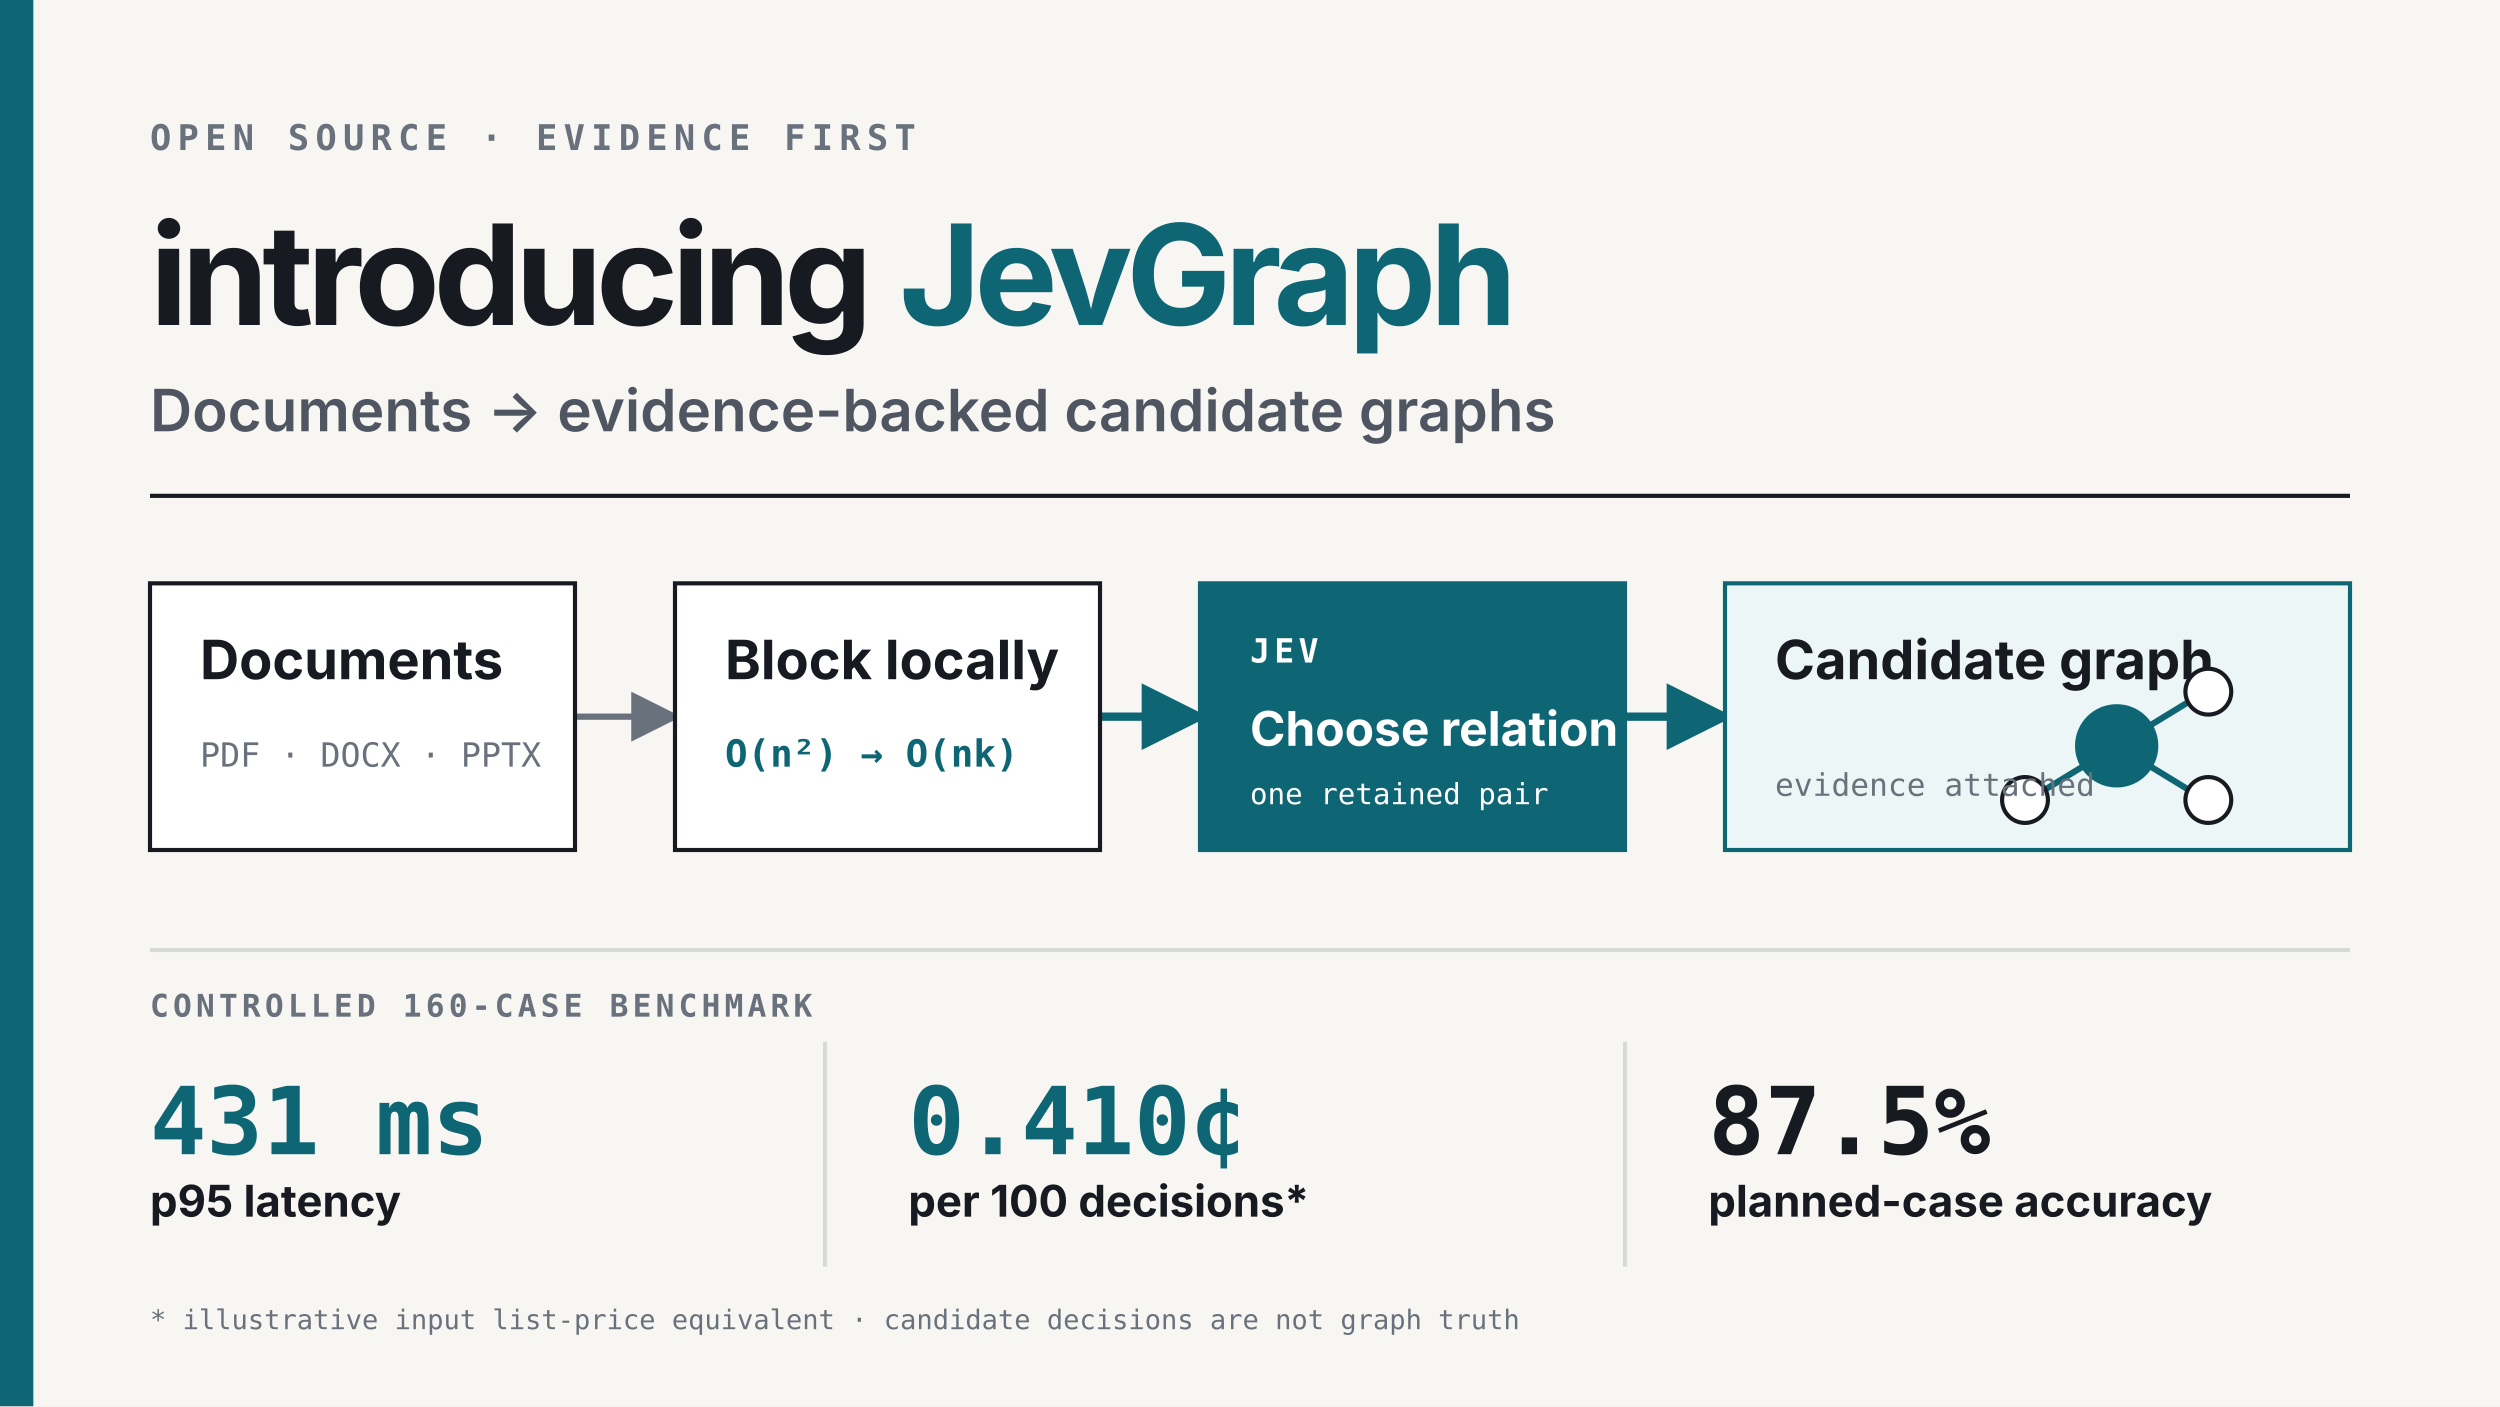
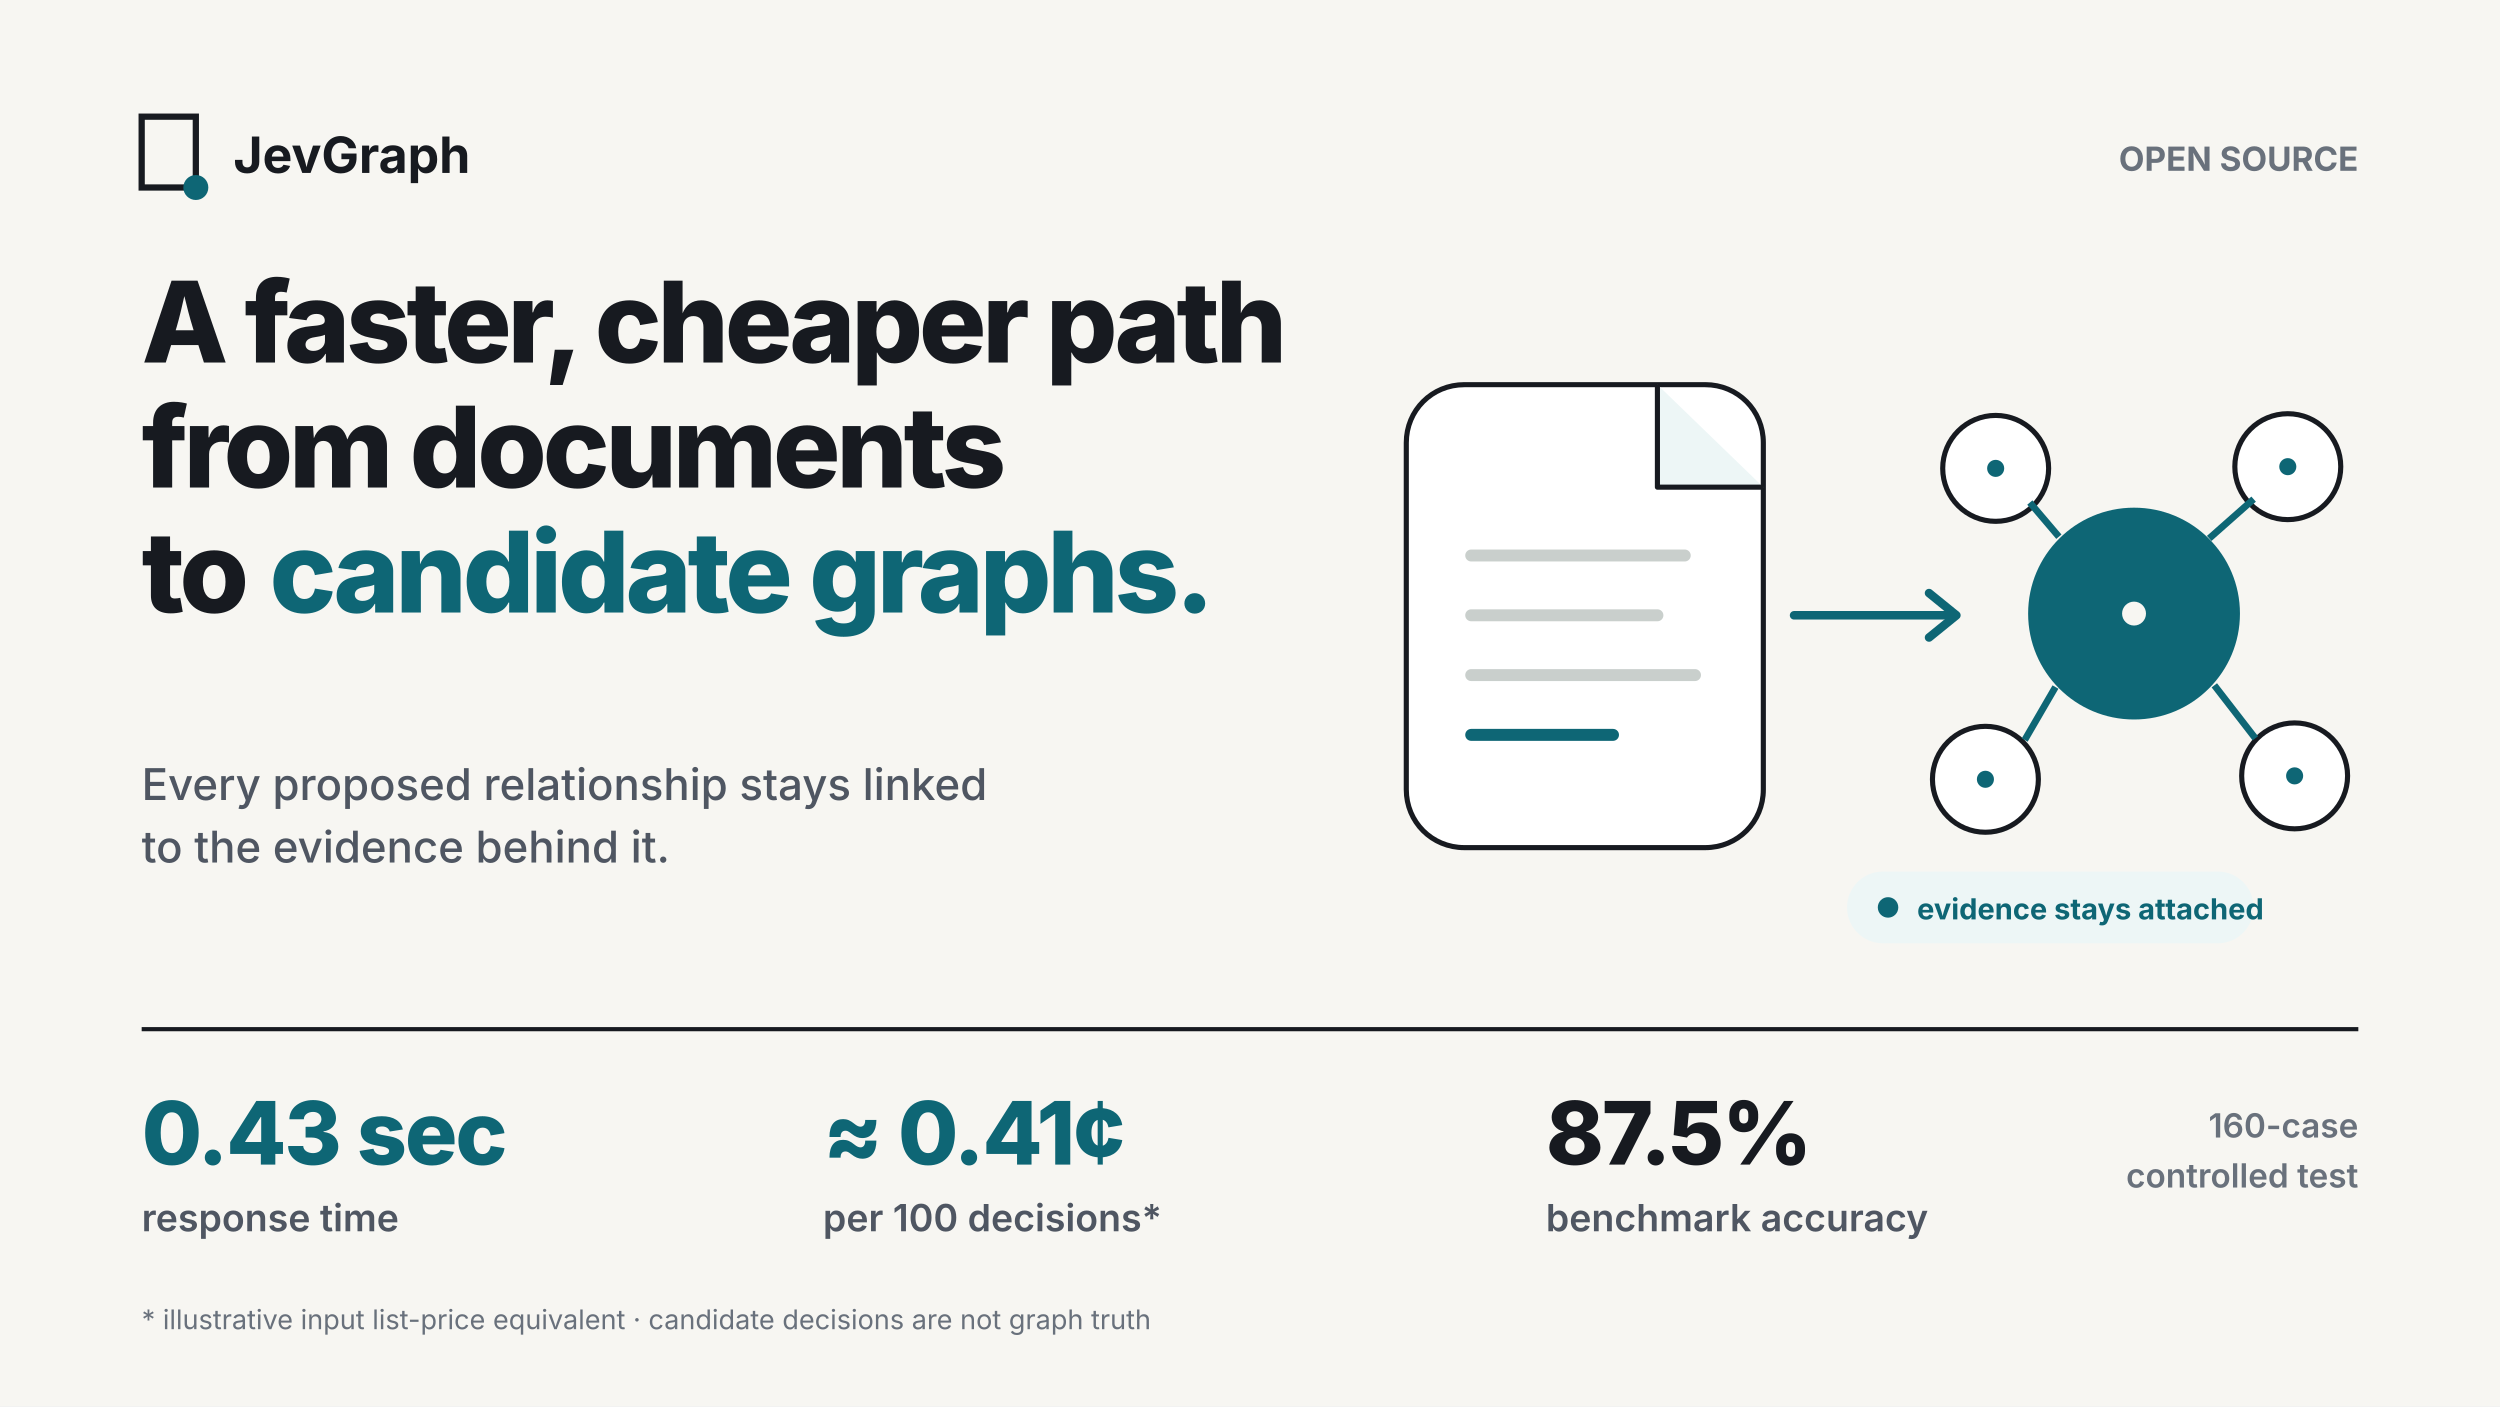
- <svg xmlns="http://www.w3.org/2000/svg" width="1200" height="675" viewBox="0 0 1200 675" role="img" aria-labelledby="x-launch-title x-launch-desc">
-   <defs>
-     <marker id="x-launch-arrow" markerWidth="8" markerHeight="8" refX="7" refY="4" orient="auto">
-       <path d="M0 0L8 4L0 8Z" fill="#69717c" />
-     </marker>
-     <marker id="x-launch-arrow-accent" markerWidth="8" markerHeight="8" refX="7" refY="4" orient="auto">
-       <path d="M0 0L8 4L0 8Z" fill="#0e6675" />
-     </marker>
-   </defs>
+ <svg xmlns="http://www.w3.org/2000/svg" width="1200" height="675" viewBox="0 0 1200 675" role="img" aria-labelledby="x-hero-title x-hero-desc">
  <rect width="1200" height="675" fill="#f7f6f2" />
-   <rect x="0" y="0" width="16" height="675" fill="#0e6675" />
-   <text x="72" y="72" fill="#69717c" font-family="ui-monospace, SFMono-Regular, Menlo, monospace" font-size="17" font-weight="700" letter-spacing="3">OPEN SOURCE · EVIDENCE FIRST</text>
-   <text x="72" y="156" fill="#171a20" font-family="ui-sans-serif, -apple-system, BlinkMacSystemFont, Segoe UI, sans-serif" font-size="67" font-weight="750" letter-spacing="-3">introducing <tspan fill="#0e6675">JevGraph</tspan>
-   </text>
-   <text x="72" y="207" fill="#4f5662" font-family="ui-sans-serif, -apple-system, BlinkMacSystemFont, Segoe UI, sans-serif" font-size="28" font-weight="600">Documents → evidence-backed candidate graphs</text>
-   <line x1="72" y1="238" x2="1128" y2="238" stroke="#171a20" stroke-width="2" />
-   <path d="M276 344H324" fill="none" stroke="#69717c" stroke-width="3" marker-end="url(#x-launch-arrow)" />
-   <path d="M528 344H576" fill="none" stroke="#0e6675" stroke-width="4" marker-end="url(#x-launch-arrow-accent)" />
-   <path d="M780 344H828" fill="none" stroke="#0e6675" stroke-width="4" marker-end="url(#x-launch-arrow-accent)" />
-   <rect x="72" y="280" width="204" height="128" fill="#ffffff" stroke="#171a20" stroke-width="2" />
-   <text x="96" y="326" fill="#171a20" font-family="ui-sans-serif, -apple-system, BlinkMacSystemFont, Segoe UI, sans-serif" font-size="26" font-weight="700">Documents</text>
-   <text x="96" y="368" fill="#69717c" font-family="ui-monospace, SFMono-Regular, Menlo, monospace" font-size="16">PDF · DOCX · PPTX</text>
-   <rect x="324" y="280" width="204" height="128" fill="#ffffff" stroke="#171a20" stroke-width="2" />
-   <text x="348" y="326" fill="#171a20" font-family="ui-sans-serif, -apple-system, BlinkMacSystemFont, Segoe UI, sans-serif" font-size="26" font-weight="700">Block locally</text>
-   <text x="348" y="368" fill="#0e6675" font-family="ui-monospace, SFMono-Regular, Menlo, monospace" font-size="18" font-weight="700">O(n²) → O(nk)</text>
-   <rect x="576" y="280" width="204" height="128" fill="#0e6675" stroke="#0e6675" stroke-width="2" />
-   <text x="600" y="318" fill="#ffffff" font-family="ui-monospace, SFMono-Regular, Menlo, monospace" font-size="16" font-weight="700" letter-spacing="2">JEV</text>
-   <text x="600" y="358" fill="#ffffff" font-family="ui-sans-serif, -apple-system, BlinkMacSystemFont, Segoe UI, sans-serif" font-size="23" font-weight="700">Choose relation</text>
-   <text x="600" y="386" fill="#ffffff" font-family="ui-monospace, SFMono-Regular, Menlo, monospace" font-size="14">one retained pair</text>
-   <rect x="828" y="280" width="300" height="128" fill="#edf6f6" stroke="#0e6675" stroke-width="2" />
-   <text x="852" y="326" fill="#171a20" font-family="ui-sans-serif, -apple-system, BlinkMacSystemFont, Segoe UI, sans-serif" font-size="26" font-weight="700">Candidate graph</text>
-   <line x1="1016" y1="358" x2="1052" y2="336" stroke="#0e6675" stroke-width="3" />
-   <line x1="1016" y1="358" x2="1052" y2="380" stroke="#0e6675" stroke-width="3" />
-   <line x1="1016" y1="358" x2="980" y2="380" stroke="#0e6675" stroke-width="3" />
-   <circle cx="1016" cy="358" r="20" fill="#0e6675" />
-   <circle cx="1060" cy="332" r="11" fill="#ffffff" stroke="#171a20" stroke-width="2" />
-   <circle cx="1060" cy="384" r="11" fill="#ffffff" stroke="#171a20" stroke-width="2" />
-   <circle cx="972" cy="384" r="11" fill="#ffffff" stroke="#171a20" stroke-width="2" />
-   <text x="852" y="382" fill="#69717c" font-family="ui-monospace, SFMono-Regular, Menlo, monospace" font-size="15">evidence attached</text>
-   <line x1="72" y1="456" x2="1128" y2="456" stroke="#d6dbd8" stroke-width="2" />
-   <text x="72" y="488" fill="#69717c" font-family="ui-monospace, SFMono-Regular, Menlo, monospace" font-size="15" font-weight="700" letter-spacing="2">CONTROLLED 160-CASE BENCHMARK</text>
-   <text x="72" y="554" fill="#0e6675" font-family="ui-monospace, SFMono-Regular, Menlo, monospace" font-size="45" font-weight="750">431 ms</text>
-   <text x="72" y="584" fill="#171a20" font-family="ui-sans-serif, -apple-system, BlinkMacSystemFont, Segoe UI, sans-serif" font-size="21" font-weight="700">p95 latency</text>
-   <line x1="396" y1="500" x2="396" y2="608" stroke="#d6dbd8" stroke-width="2" />
-   <text x="436" y="554" fill="#0e6675" font-family="ui-monospace, SFMono-Regular, Menlo, monospace" font-size="45" font-weight="750">0.410¢</text>
-   <text x="436" y="584" fill="#171a20" font-family="ui-sans-serif, -apple-system, BlinkMacSystemFont, Segoe UI, sans-serif" font-size="21" font-weight="700">per 100 decisions*</text>
-   <line x1="780" y1="500" x2="780" y2="608" stroke="#d6dbd8" stroke-width="2" />
-   <text x="820" y="554" fill="#171a20" font-family="ui-monospace, SFMono-Regular, Menlo, monospace" font-size="45" font-weight="750">87.5%</text>
-   <text x="820" y="584" fill="#171a20" font-family="ui-sans-serif, -apple-system, BlinkMacSystemFont, Segoe UI, sans-serif" font-size="21" font-weight="700">planned-case accuracy</text>
-   <text x="72" y="638" fill="#69717c" font-family="ui-monospace, SFMono-Regular, Menlo, monospace" font-size="13">* illustrative input list-price equivalent · candidate decisions are not graph truth</text>
+   <g transform="translate(68 56)">
+     <rect x="0" y="0" width="26" height="34" fill="none" stroke="#171a20" stroke-width="3" />
+     <circle cx="26" cy="34" r="6" fill="#0e6675" />
+     <text x="44" y="27" fill="#171a20" font-family="ui-sans-serif, -apple-system, BlinkMacSystemFont, Segoe UI, sans-serif" font-size="24" font-weight="750">JevGraph</text>
+   </g>
+   <text x="1132" y="82" text-anchor="end" fill="#69717c" font-family="ui-sans-serif, -apple-system, BlinkMacSystemFont, Segoe UI, sans-serif" font-size="16" font-weight="650">OPEN SOURCE</text>
+   <g fill="#171a20" font-family="ui-sans-serif, -apple-system, BlinkMacSystemFont, Segoe UI, sans-serif" font-size="54" font-weight="780" letter-spacing="-2">
+     <text x="68" y="174">A faster, cheaper path</text>
+     <text x="68" y="234">from documents</text>
+     <text x="68" y="294">to <tspan fill="#0e6675">candidate graphs.</tspan>
+     </text>
+   </g>
+   <g fill="#4f5662" font-family="ui-sans-serif, -apple-system, BlinkMacSystemFont, Segoe UI, sans-serif" font-size="21" font-weight="500">
+     <text x="68" y="384">Every proposed relationship stays linked</text>
+     <text x="68" y="414">to the evidence behind it.</text>
+   </g>
+   <g transform="translate(666 142) scale(0.82)">
+     <path d="M45 52H186C205 52 220 67 220 86V289C220 308 205 323 186 323H45C26 323 11 308 11 289V86C11 67 26 52 45 52Z" fill="#ffffff" stroke="#171a20" stroke-width="3" />
+     <path d="M158 52V112H220" fill="#edf6f6" stroke="#171a20" stroke-width="3" stroke-linejoin="round" />
+     <line x1="49" y1="152" x2="174" y2="152" stroke="#c9cfcc" stroke-width="7" stroke-linecap="round" />
+     <line x1="49" y1="187" x2="158" y2="187" stroke="#c9cfcc" stroke-width="7" stroke-linecap="round" />
+     <line x1="49" y1="222" x2="180" y2="222" stroke="#c9cfcc" stroke-width="7" stroke-linecap="round" />
+     <line x1="49" y1="257" x2="132" y2="257" stroke="#0e6675" stroke-width="7" stroke-linecap="round" />
+     <path d="M238 187C280 187 291 187 329 187" fill="none" stroke="#0e6675" stroke-width="5" stroke-linecap="round" />
+     <path d="M317 174L333 187L317 200" fill="none" stroke="#0e6675" stroke-width="5" stroke-linecap="round" stroke-linejoin="round" />
+     <circle cx="437" cy="186" r="62" fill="#0e6675" />
+     <circle cx="356" cy="101" r="31" fill="#ffffff" stroke="#171a20" stroke-width="3" />
+     <circle cx="527" cy="100" r="31" fill="#ffffff" stroke="#171a20" stroke-width="3" />
+     <circle cx="350" cy="283" r="31" fill="#ffffff" stroke="#171a20" stroke-width="3" />
+     <circle cx="531" cy="281" r="31" fill="#ffffff" stroke="#171a20" stroke-width="3" />
+     <line x1="393" y1="141" x2="376" y2="121" stroke="#0e6675" stroke-width="4" />
+     <line x1="481" y1="142" x2="507" y2="119" stroke="#0e6675" stroke-width="4" />
+     <line x1="391" y1="229" x2="373" y2="260" stroke="#0e6675" stroke-width="4" />
+     <line x1="484" y1="228" x2="508" y2="259" stroke="#0e6675" stroke-width="4" />
+     <circle cx="437" cy="186" r="7" fill="#f7f6f2" />
+     <circle cx="356" cy="101" r="5" fill="#0e6675" />
+     <circle cx="527" cy="100" r="5" fill="#0e6675" />
+     <circle cx="350" cy="283" r="5" fill="#0e6675" />
+     <circle cx="531" cy="281" r="5" fill="#0e6675" />
+     <rect x="269" y="337" width="238" height="42" rx="21" fill="#edf6f6" />
+     <circle cx="293" cy="358" r="6" fill="#0e6675" />
+     <text x="310" y="365" fill="#0e6675" font-family="ui-sans-serif, -apple-system, BlinkMacSystemFont, Segoe UI, sans-serif" font-size="17" font-weight="700">evidence stays attached</text>
+   </g>
+   <line x1="68" y1="494" x2="1132" y2="494" stroke="#171a20" stroke-width="2" />
+   <g font-family="ui-sans-serif, -apple-system, BlinkMacSystemFont, Segoe UI, sans-serif">
+     <text x="68" y="559" fill="#0e6675" font-size="42" font-weight="780" letter-spacing="-1">0.43 sec</text>
+     <text x="68" y="591" fill="#4f5662" font-size="18" font-weight="600">response time</text>
+     <text x="395" y="559" fill="#0e6675" font-size="42" font-weight="780" letter-spacing="-1">≈ 0.41¢</text>
+     <text x="395" y="591" fill="#4f5662" font-size="18" font-weight="600">per 100 decisions*</text>
+     <text x="742" y="559" fill="#171a20" font-size="42" font-weight="780" letter-spacing="-1">87.5%</text>
+     <text x="742" y="591" fill="#4f5662" font-size="18" font-weight="600">benchmark accuracy</text>
+     <text x="1132" y="546" text-anchor="end" fill="#69717c" font-size="16" font-weight="600">160-case</text>
+     <text x="1132" y="570" text-anchor="end" fill="#69717c" font-size="16" font-weight="600">controlled test</text>
+   </g>
+   <text x="68" y="638" fill="#69717c" font-family="ui-sans-serif, -apple-system, BlinkMacSystemFont, Segoe UI, sans-serif" font-size="13">* illustrative input list-price equivalent · candidate decisions are not graph truth</text>
</svg>
